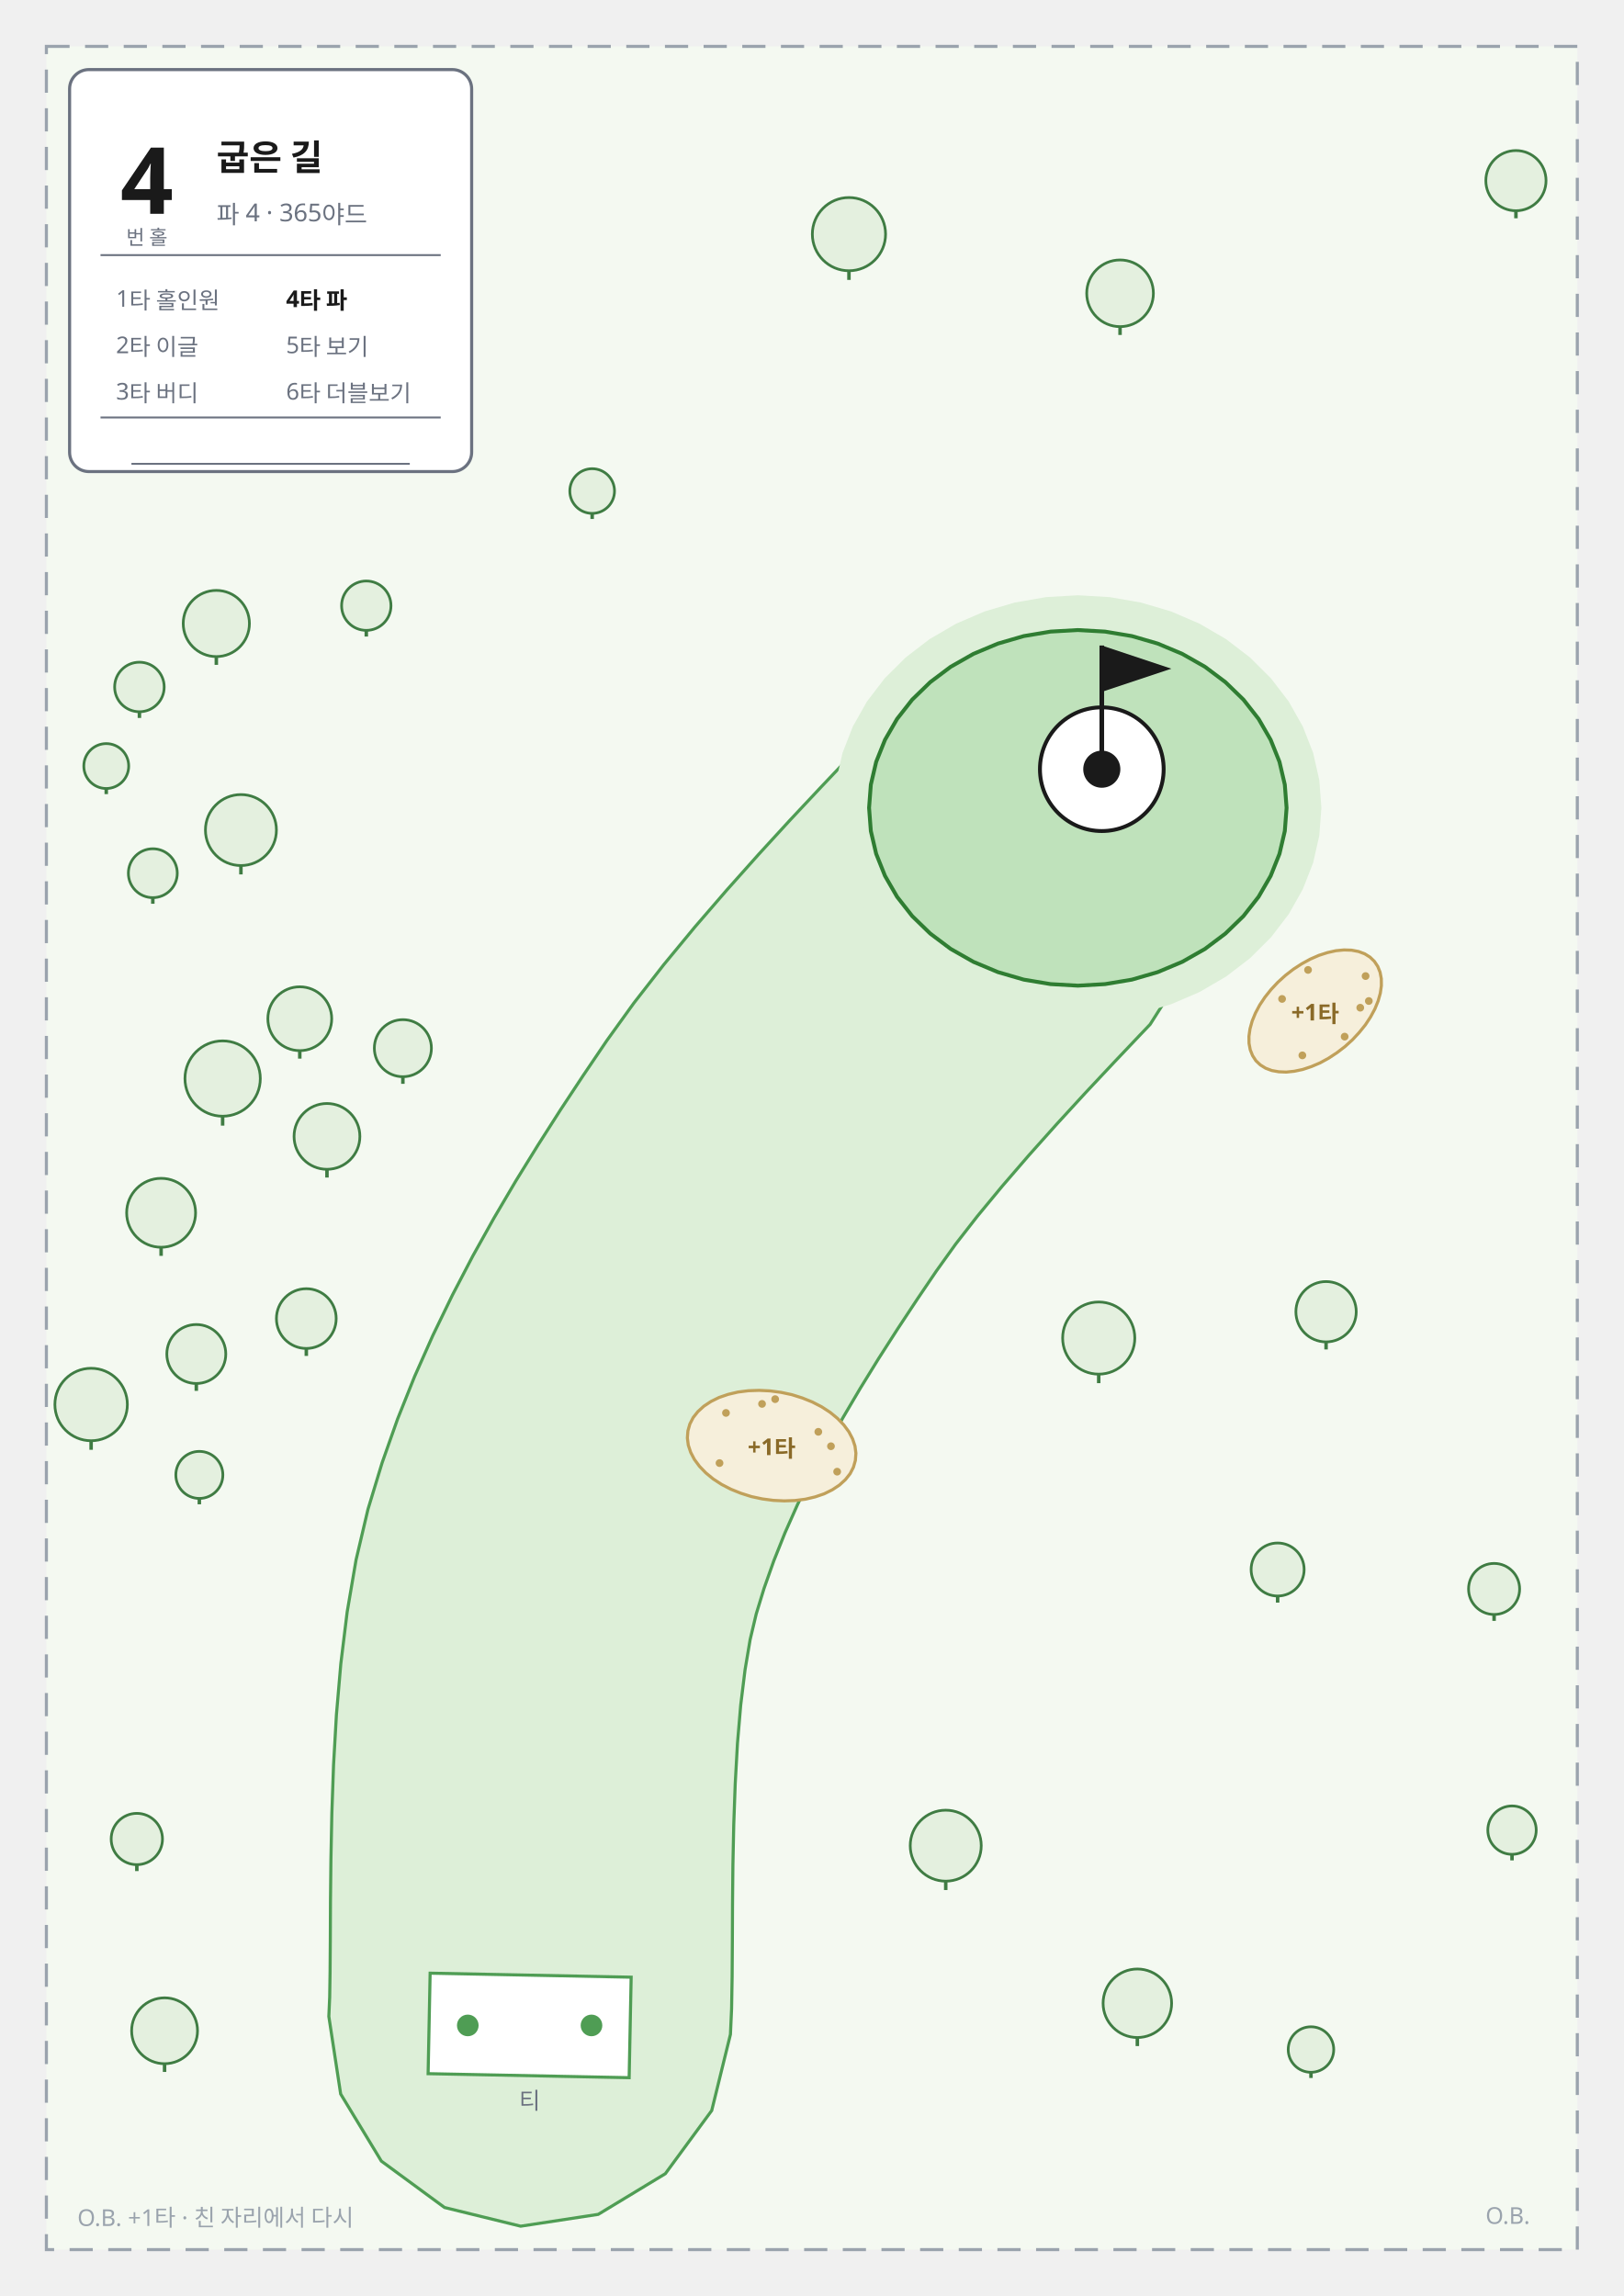
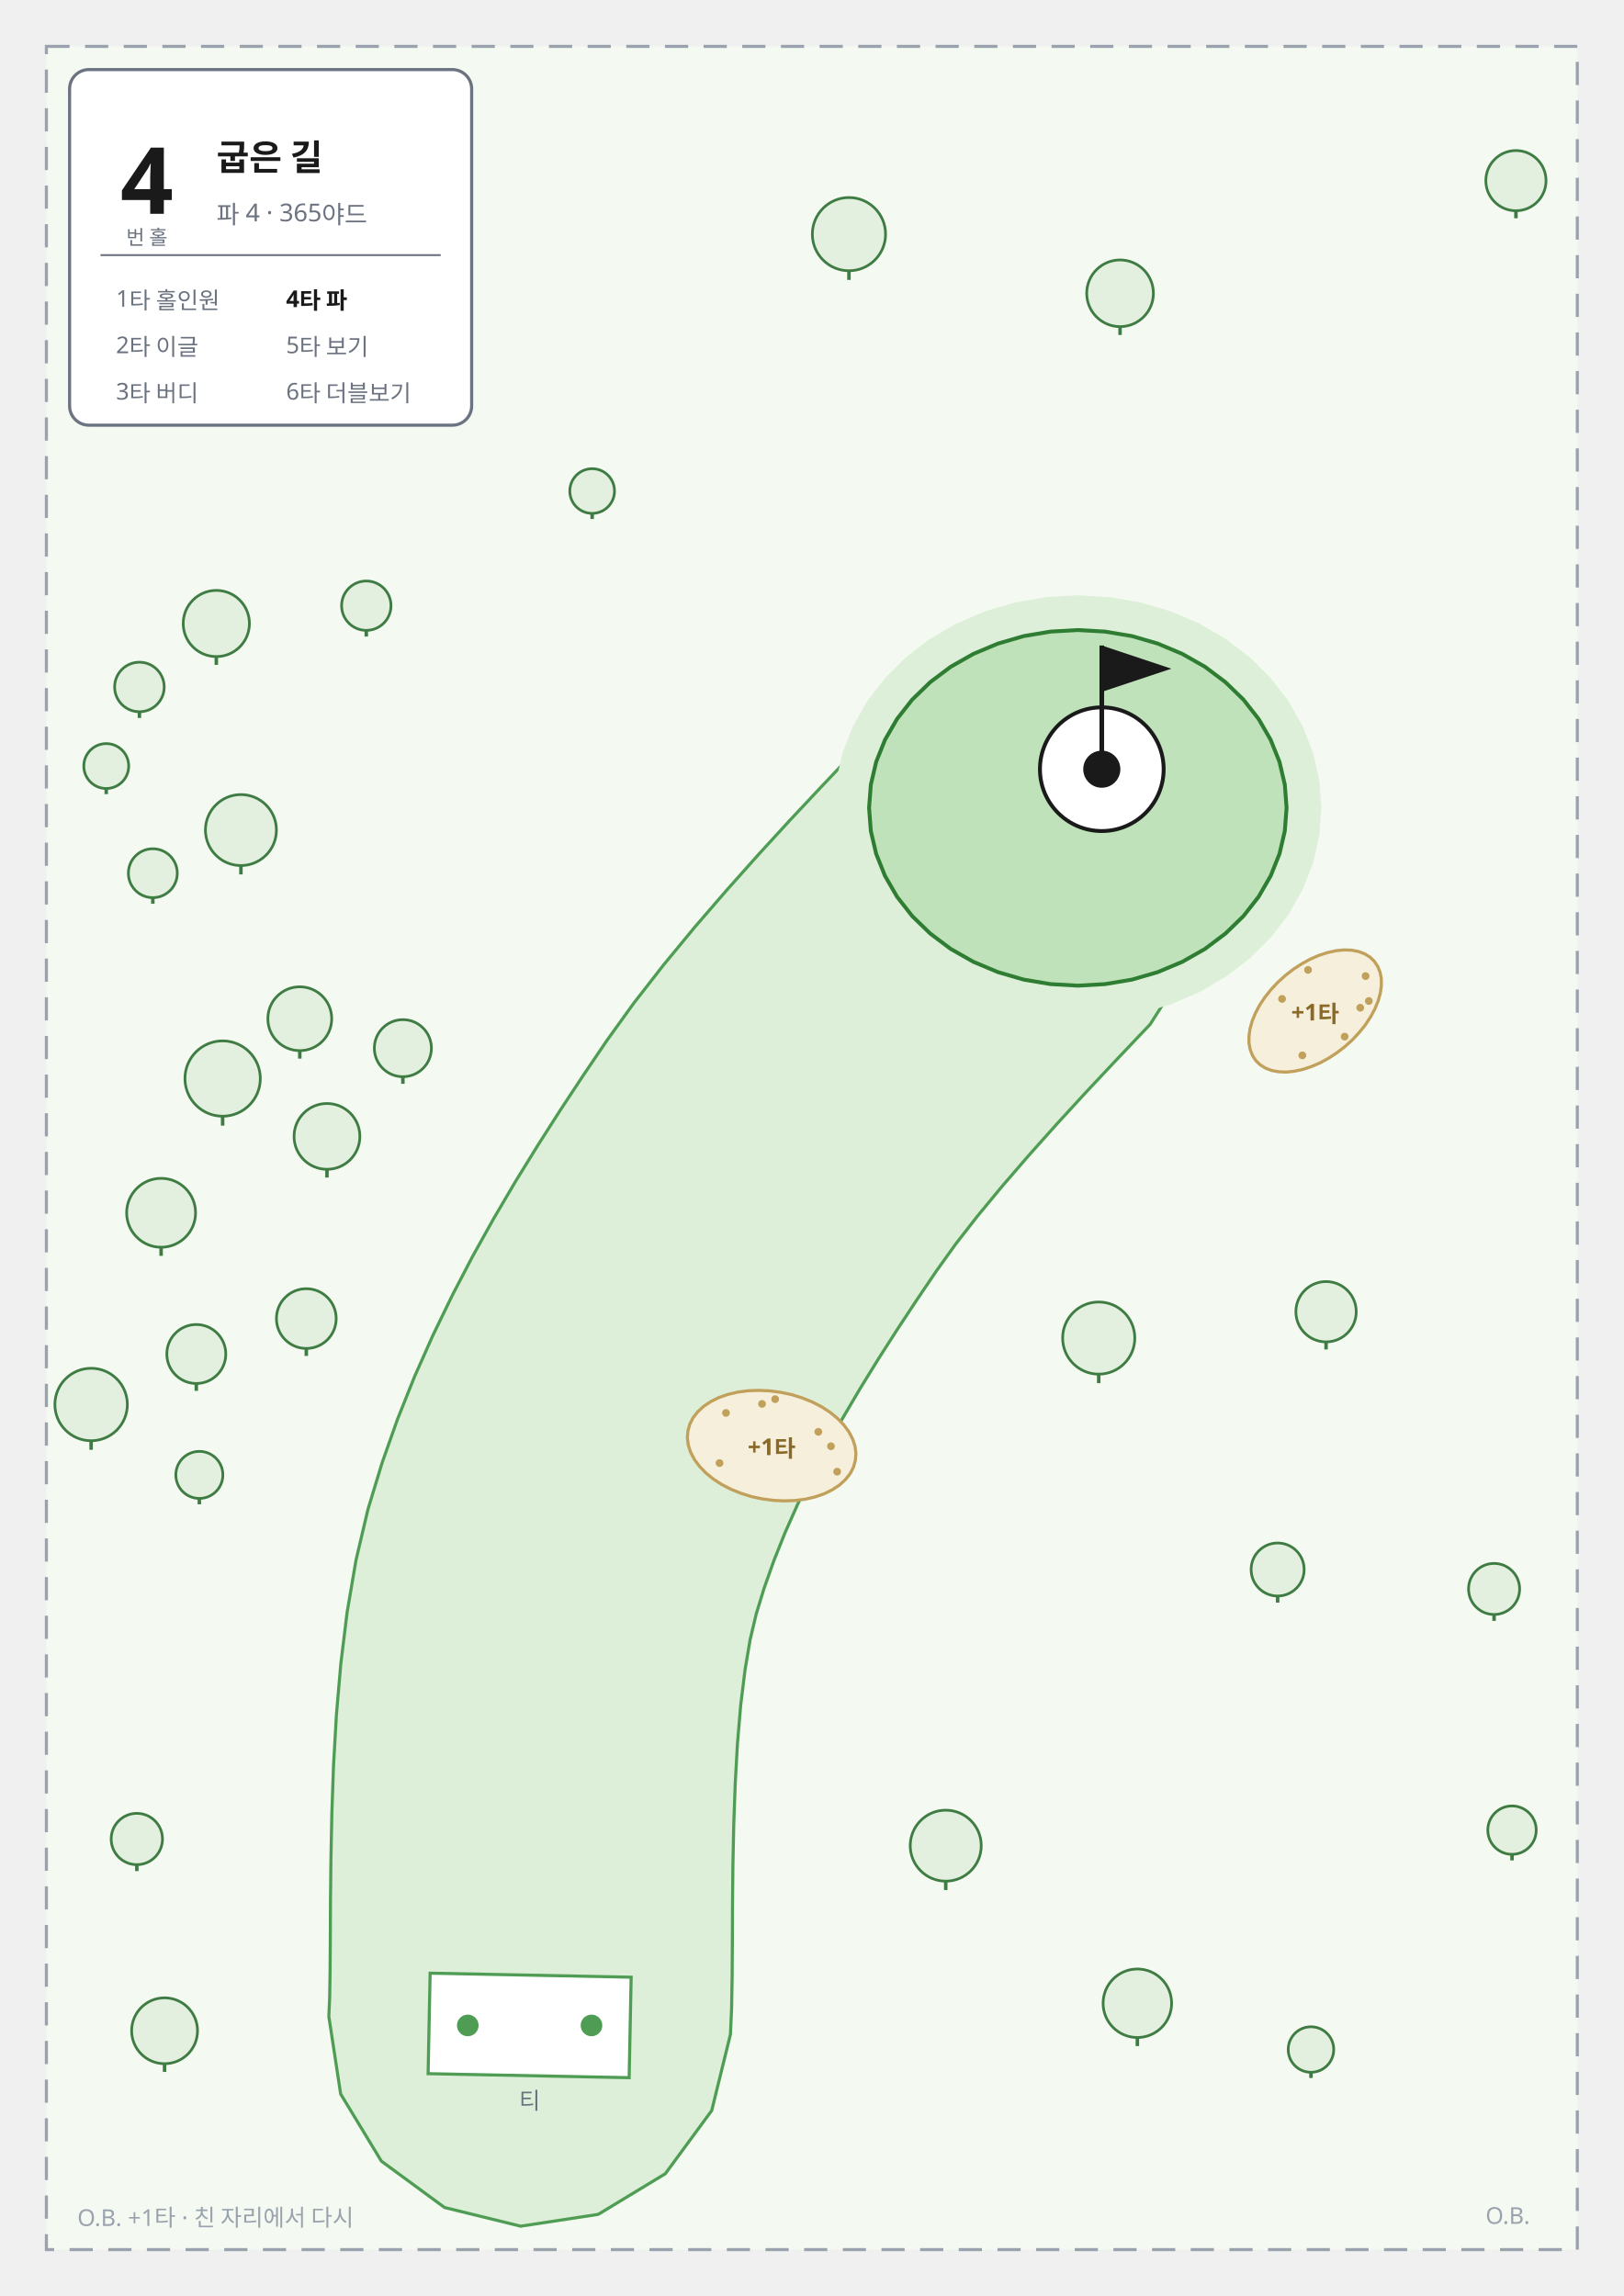
<svg xmlns="http://www.w3.org/2000/svg" width="210mm" height="297mm" viewBox="0 0 210 297" font-family="Noto Sans KR">
  <g id="pc-art" fill="#1a1a1a" stroke="none">
    <rect x="6" y="6" width="198" height="285" fill="#f4f9f1" stroke="#9aa3ad" stroke-width="0.4" stroke-dasharray="3 2" />
    <path d="M42.53 260.84 L42.64 258.32 L42.69 255.1 L42.72 250.91 L42.74 245.98 L42.8 240.48 L42.92 234.55 L43.14 228.29 L43.51 221.82 L44.08 215.21 L44.9 208.52 L46.05 201.78 L47.59 195.24 L49.42 189.22 L51.42 183.56 L53.62 178.06 L56 172.71 L58.52 167.51 L61.16 162.45 L63.9 157.54 L66.72 152.75 L69.6 148.09 L72.5 143.55 L75.42 139.13 L78.48 134.61 L81.98 129.75 L85.86 124.77 L89.89 119.89 L94.01 115.12 L98.15 110.48 L102.22 106.04 L106.15 101.85 L109.82 97.98 L111.14 96.6 L119.44 90.77 L129.34 88.56 L139.34 90.31 L147.9 95.75 L153.73 104.05 L155.94 113.95 L154.19 123.94 L148.75 132.51 L147.52 133.8 L144 137.51 L140.36 141.39 L136.69 145.39 L133.07 149.44 L129.61 153.45 L126.41 157.32 L123.6 160.93 L121.12 164.39 L118.64 168.05 L116.09 171.91 L113.62 175.76 L111.26 179.59 L109.02 183.39 L106.91 187.17 L104.95 190.92 L103.15 194.62 L101.52 198.29 L100.08 201.9 L98.82 205.46 L97.81 208.76 L97.02 212.08 L96.36 216 L95.8 220.55 L95.38 225.51 L95.09 230.72 L94.9 236.02 L94.79 241.27 L94.74 246.36 L94.72 251.18 L94.69 255.67 L94.62 259.83 L94.47 263.16 L92.05 273.01 L86.05 281.18 L77.37 286.44 L67.34 287.97 L57.49 285.55 L49.32 279.55 L44.06 270.87 Z" fill="#ddefd8" stroke="#4f9d54" stroke-width="0.4" />
    <path d="M170.9 104.5 L170.63 108.09 L169.83 111.62 L168.5 115.02 L166.68 118.25 L164.39 121.24 L161.67 123.95 L158.58 126.32 L155.15 128.32 L151.45 129.91 L147.55 131.06 L143.51 131.76 L139.4 132 L135.29 131.76 L131.25 131.06 L127.35 129.91 L123.65 128.32 L120.22 126.32 L117.13 123.95 L114.41 121.24 L112.12 118.25 L110.3 115.02 L108.97 111.62 L108.17 108.09 L107.9 104.5 L108.17 100.91 L108.97 97.38 L110.3 93.98 L112.12 90.75 L114.41 87.76 L117.13 85.05 L120.22 82.68 L123.65 80.68 L127.35 79.09 L131.25 77.94 L135.29 77.24 L139.4 77 L143.51 77.24 L147.55 77.94 L151.45 79.09 L155.15 80.68 L158.58 82.68 L161.67 85.05 L164.39 87.76 L166.68 90.75 L168.5 93.98 L169.83 97.38 L170.63 100.91 Z" fill="#ddefd8" stroke="none" />
    <path d="M166.4 104.5 L166.17 107.5 L165.48 110.45 L164.34 113.3 L162.78 116 L160.82 118.5 L158.49 120.76 L155.84 122.75 L152.9 124.42 L149.73 125.75 L146.39 126.72 L142.92 127.3 L139.4 127.5 L135.88 127.3 L132.41 126.72 L129.07 125.75 L125.9 124.42 L122.96 122.75 L120.31 120.76 L117.98 118.5 L116.02 116 L114.46 113.3 L113.32 110.45 L112.63 107.5 L112.4 104.5 L112.63 101.5 L113.32 98.55 L114.46 95.7 L116.02 93 L117.98 90.5 L120.31 88.24 L122.96 86.25 L125.9 84.58 L129.07 83.25 L132.41 82.28 L135.88 81.7 L139.4 81.5 L142.92 81.7 L146.39 82.28 L149.73 83.25 L152.9 84.58 L155.84 86.25 L158.49 88.24 L160.82 90.5 L162.78 93 L164.34 95.7 L165.48 98.55 L166.17 101.5 Z" fill="#bfe2bb" stroke="#2f7d32" stroke-width="0.5" />
    <path d="M110.63 188.91 L110.38 189.79 L109.95 190.63 L109.34 191.4 L108.57 192.1 L107.65 192.71 L106.6 193.23 L105.43 193.63 L104.16 193.93 L102.82 194.1 L101.43 194.15 L100.01 194.08 L98.58 193.89 L97.18 193.59 L95.82 193.16 L94.53 192.64 L93.33 192.02 L92.24 191.31 L91.28 190.52 L90.47 189.68 L89.81 188.79 L89.33 187.87 L89.02 186.94 L88.9 186.01 L88.97 185.09 L89.22 184.21 L89.65 183.37 L90.26 182.6 L91.03 181.9 L91.95 181.29 L93 180.77 L94.17 180.37 L95.44 180.07 L96.78 179.9 L98.17 179.85 L99.59 179.92 L101.02 180.11 L102.42 180.41 L103.78 180.84 L105.07 181.36 L106.27 181.98 L107.36 182.69 L108.32 183.48 L109.13 184.32 L109.79 185.21 L110.27 186.13 L110.58 187.06 L110.7 187.99 Z" fill="#f6efdb" stroke="#c0a05a" stroke-width="0.4" />
    <circle cx="98.558" cy="181.602" r="0.5" fill="#c0a05a" stroke="none" />
    <circle cx="107.472" cy="187.078" r="0.5" fill="#c0a05a" stroke="none" />
    <circle cx="105.837" cy="185.213" r="0.5" fill="#c0a05a" stroke="none" />
    <circle cx="100.255" cy="180.988" r="0.5" fill="#c0a05a" stroke="none" />
    <circle cx="93.059" cy="189.258" r="0.5" fill="#c0a05a" stroke="none" />
    <circle cx="93.895" cy="182.769" r="0.5" fill="#c0a05a" stroke="none" />
    <circle cx="108.273" cy="190.368" r="0.5" fill="#c0a05a" stroke="none" />
    <text x="99.8" y="187" font-size="3" dominant-baseline="central" fill="#8a6a28" text-anchor="middle" font-weight="bold">+1타</text>
    <path d="M177.75 124.35 L178.19 125.01 L178.49 125.76 L178.65 126.6 L178.66 127.51 L178.52 128.48 L178.24 129.48 L177.82 130.51 L177.26 131.55 L176.59 132.57 L175.8 133.55 L174.92 134.5 L173.95 135.38 L172.92 136.17 L171.84 136.88 L170.73 137.49 L169.6 137.97 L168.49 138.34 L167.4 138.57 L166.36 138.68 L165.39 138.64 L164.49 138.48 L163.69 138.18 L163 137.75 L162.43 137.21 L162 136.55 L161.7 135.8 L161.54 134.96 L161.53 134.05 L161.67 133.08 L161.95 132.07 L162.37 131.05 L162.92 130.01 L163.6 128.99 L164.39 128 L165.27 127.06 L166.24 126.18 L167.27 125.38 L168.35 124.68 L169.46 124.07 L170.58 123.58 L171.7 123.22 L172.78 122.98 L173.82 122.88 L174.8 122.91 L175.7 123.08 L176.5 123.38 L177.19 123.81 Z" fill="#f6efdb" stroke="#c0a05a" stroke-width="0.4" />
    <circle cx="176.617" cy="126.259" r="0.5" fill="#c0a05a" stroke="none" />
    <circle cx="168.44" cy="136.518" r="0.5" fill="#c0a05a" stroke="none" />
    <circle cx="173.909" cy="134.093" r="0.5" fill="#c0a05a" stroke="none" />
    <circle cx="177.035" cy="129.487" r="0.5" fill="#c0a05a" stroke="none" />
    <circle cx="169.175" cy="125.465" r="0.5" fill="#c0a05a" stroke="none" />
    <circle cx="175.928" cy="130.353" r="0.5" fill="#c0a05a" stroke="none" />
    <circle cx="165.816" cy="129.217" r="0.5" fill="#c0a05a" stroke="none" />
    <text x="170.094" y="130.779" font-size="3" dominant-baseline="central" fill="#8a6a28" text-anchor="middle" font-weight="bold">+1타</text>
    <line x1="19.765" y1="114.693" x2="19.765" y2="116.906" stroke="#3f7c43" stroke-width="0.45" />
    <circle cx="19.765" cy="112.954" r="3.162" fill="#e4f0df" stroke="#3f7c43" stroke-width="0.35" />
    <line x1="42.288" y1="149.341" x2="42.288" y2="152.32" stroke="#3f7c43" stroke-width="0.45" />
    <circle cx="42.288" cy="147" r="4.256" fill="#e4f0df" stroke="#3f7c43" stroke-width="0.35" />
    <line x1="25.782" y1="192.46" x2="25.782" y2="194.59" stroke="#3f7c43" stroke-width="0.45" />
    <circle cx="25.782" cy="190.787" r="3.042" fill="#e4f0df" stroke="#3f7c43" stroke-width="0.35" />
    <line x1="20.837" y1="159.332" x2="20.837" y2="162.452" stroke="#3f7c43" stroke-width="0.45" />
    <circle cx="20.837" cy="156.881" r="4.457" fill="#e4f0df" stroke="#3f7c43" stroke-width="0.35" />
    <line x1="13.742" y1="100.69" x2="13.742" y2="102.722" stroke="#3f7c43" stroke-width="0.45" />
    <circle cx="13.742" cy="99.093" r="2.903" fill="#e4f0df" stroke="#3f7c43" stroke-width="0.35" />
    <line x1="38.772" y1="134.048" x2="38.772" y2="136.938" stroke="#3f7c43" stroke-width="0.45" />
    <circle cx="38.772" cy="131.777" r="4.129" fill="#e4f0df" stroke="#3f7c43" stroke-width="0.35" />
    <line x1="27.978" y1="83.007" x2="27.978" y2="86.004" stroke="#3f7c43" stroke-width="0.45" />
    <circle cx="27.978" cy="80.653" r="4.281" fill="#e4f0df" stroke="#3f7c43" stroke-width="0.35" />
    <line x1="25.389" y1="177.245" x2="25.389" y2="179.915" stroke="#3f7c43" stroke-width="0.45" />
    <circle cx="25.389" cy="175.148" r="3.813" fill="#e4f0df" stroke="#3f7c43" stroke-width="0.35" />
    <line x1="31.16" y1="109.898" x2="31.16" y2="113.11" stroke="#3f7c43" stroke-width="0.45" />
    <circle cx="31.16" cy="107.373" r="4.59" fill="#e4f0df" stroke="#3f7c43" stroke-width="0.35" />
    <line x1="47.374" y1="80.105" x2="47.374" y2="82.34" stroke="#3f7c43" stroke-width="0.45" />
    <circle cx="47.374" cy="78.349" r="3.193" fill="#e4f0df" stroke="#3f7c43" stroke-width="0.35" />
    <line x1="11.786" y1="184.258" x2="11.786" y2="187.538" stroke="#3f7c43" stroke-width="0.45" />
    <circle cx="11.786" cy="181.681" r="4.686" fill="#e4f0df" stroke="#3f7c43" stroke-width="0.35" />
    <line x1="18.031" y1="90.627" x2="18.031" y2="92.87" stroke="#3f7c43" stroke-width="0.45" />
    <circle cx="18.031" cy="88.865" r="3.204" fill="#e4f0df" stroke="#3f7c43" stroke-width="0.35" />
    <line x1="28.794" y1="142.195" x2="28.794" y2="145.606" stroke="#3f7c43" stroke-width="0.45" />
    <circle cx="28.794" cy="139.516" r="4.872" fill="#e4f0df" stroke="#3f7c43" stroke-width="0.35" />
    <line x1="39.616" y1="172.69" x2="39.616" y2="175.395" stroke="#3f7c43" stroke-width="0.45" />
    <circle cx="39.616" cy="170.565" r="3.864" fill="#e4f0df" stroke="#3f7c43" stroke-width="0.35" />
    <line x1="52.106" y1="137.616" x2="52.106" y2="140.199" stroke="#3f7c43" stroke-width="0.45" />
    <circle cx="52.106" cy="135.587" r="3.69" fill="#e4f0df" stroke="#3f7c43" stroke-width="0.35" />
    <line x1="17.697" y1="239.711" x2="17.697" y2="242.034" stroke="#3f7c43" stroke-width="0.45" />
    <circle cx="17.697" cy="237.886" r="3.318" fill="#e4f0df" stroke="#3f7c43" stroke-width="0.35" />
    <line x1="122.316" y1="241.273" x2="122.316" y2="244.487" stroke="#3f7c43" stroke-width="0.45" />
    <circle cx="122.316" cy="238.748" r="4.591" fill="#e4f0df" stroke="#3f7c43" stroke-width="0.35" />
    <line x1="169.553" y1="266.737" x2="169.553" y2="268.797" stroke="#3f7c43" stroke-width="0.45" />
    <circle cx="169.553" cy="265.118" r="2.943" fill="#e4f0df" stroke="#3f7c43" stroke-width="0.35" />
    <line x1="21.285" y1="265.034" x2="21.285" y2="268.017" stroke="#3f7c43" stroke-width="0.45" />
    <circle cx="21.285" cy="262.691" r="4.261" fill="#e4f0df" stroke="#3f7c43" stroke-width="0.35" />
    <line x1="193.237" y1="207.356" x2="193.237" y2="209.668" stroke="#3f7c43" stroke-width="0.45" />
    <circle cx="193.237" cy="205.54" r="3.302" fill="#e4f0df" stroke="#3f7c43" stroke-width="0.35" />
    <line x1="147.099" y1="261.569" x2="147.099" y2="264.67" stroke="#3f7c43" stroke-width="0.45" />
    <circle cx="147.099" cy="259.132" r="4.431" fill="#e4f0df" stroke="#3f7c43" stroke-width="0.35" />
    <line x1="144.861" y1="40.311" x2="144.861" y2="43.329" stroke="#3f7c43" stroke-width="0.45" />
    <circle cx="144.861" cy="37.939" r="4.312" fill="#e4f0df" stroke="#3f7c43" stroke-width="0.35" />
    <line x1="76.587" y1="65.109" x2="76.587" y2="67.131" stroke="#3f7c43" stroke-width="0.45" />
    <circle cx="76.587" cy="63.519" r="2.89" fill="#e4f0df" stroke="#3f7c43" stroke-width="0.35" />
    <line x1="196.062" y1="25.509" x2="196.062" y2="28.234" stroke="#3f7c43" stroke-width="0.45" />
    <circle cx="196.062" cy="23.368" r="3.893" fill="#e4f0df" stroke="#3f7c43" stroke-width="0.35" />
    <line x1="195.555" y1="238.46" x2="195.555" y2="240.651" stroke="#3f7c43" stroke-width="0.45" />
    <circle cx="195.555" cy="236.738" r="3.13" fill="#e4f0df" stroke="#3f7c43" stroke-width="0.35" />
    <line x1="165.241" y1="204.909" x2="165.241" y2="207.309" stroke="#3f7c43" stroke-width="0.45" />
    <circle cx="165.241" cy="203.024" r="3.428" fill="#e4f0df" stroke="#3f7c43" stroke-width="0.35" />
    <line x1="171.505" y1="171.826" x2="171.505" y2="174.558" stroke="#3f7c43" stroke-width="0.45" />
    <circle cx="171.505" cy="169.68" r="3.902" fill="#e4f0df" stroke="#3f7c43" stroke-width="0.35" />
    <line x1="142.102" y1="175.653" x2="142.102" y2="178.919" stroke="#3f7c43" stroke-width="0.45" />
    <circle cx="142.102" cy="173.087" r="4.666" fill="#e4f0df" stroke="#3f7c43" stroke-width="0.35" />
    <line x1="109.799" y1="32.893" x2="109.799" y2="36.207" stroke="#3f7c43" stroke-width="0.45" />
    <circle cx="109.799" cy="30.288" r="4.735" fill="#e4f0df" stroke="#3f7c43" stroke-width="0.35" />
    <text x="10" y="286.5" font-size="3" dominant-baseline="central" fill="#9aa3ad" text-anchor="start">O.B. +1타 · 친 자리에서 다시</text>
    <text x="195" y="286.5" font-size="3" dominant-baseline="central" fill="#9aa3ad" text-anchor="middle">O.B.</text>
    <path d="M55.37 268.24 L55.63 255.24 L81.63 255.76 L81.37 268.76 Z" fill="#ffffff" stroke="#4f9d54" stroke-width="0.4" />
    <circle cx="60.5" cy="262" r="1.4" fill="#4f9d54" stroke="none" />
    <circle cx="76.5" cy="262" r="1.4" fill="#4f9d54" stroke="none" />
    <text x="68.5" y="271.5" font-size="3" dominant-baseline="central" fill="#6b7280" text-anchor="middle">티</text>
    <circle cx="142.5" cy="99.5" r="8" fill="#ffffff" stroke="#1a1a1a" stroke-width="0.5" />
    <circle cx="142.5" cy="99.5" r="2.4" fill="#1a1a1a" stroke="none" />
    <line x1="142.5" y1="99.5" x2="142.5" y2="83.5" stroke="#1a1a1a" stroke-width="0.6" />
    <path d="M142.5 83.5 L151.5 86.5 L142.5 89.5 Z" fill="#1a1a1a" stroke="none" />
-     <rect x="9" y="9" width="52" height="52" fill="#ffffff" stroke="#6b7280" stroke-width="0.4" rx="2.5" />
+     <rect x="9" y="9" width="52" height="46" fill="#ffffff" stroke="#6b7280" stroke-width="0.4" rx="2.5" />
    <text x="19" y="23" font-size="12" dominant-baseline="central" text-anchor="middle" font-weight="bold">4</text>
    <text x="19" y="30.5" font-size="2.6" dominant-baseline="central" fill="#6b7280" text-anchor="middle">번 홀</text>
    <text x="28" y="20" font-size="4.6" dominant-baseline="central" text-anchor="start" font-weight="bold">굽은 길</text>
    <text x="28" y="27.5" font-size="3.2" dominant-baseline="central" fill="#6b7280" text-anchor="start">파 4 · 365야드</text>
    <line x1="13" y1="33" x2="57" y2="33" stroke="#6b7280" stroke-width="0.25" />
-     <line x1="13" y1="54" x2="57" y2="54" stroke="#6b7280" stroke-width="0.25" />
    <text x="15" y="38.5" font-size="3" dominant-baseline="central" text-anchor="start" fill="#6b7280">1타 홀인원</text>
    <text x="15" y="44.5" font-size="3" dominant-baseline="central" text-anchor="start" fill="#6b7280">2타 이글</text>
    <text x="15" y="50.5" font-size="3" dominant-baseline="central" text-anchor="start" fill="#6b7280">3타 버디</text>
    <text x="37" y="38.5" font-size="3" dominant-baseline="central" text-anchor="start" font-weight="bold" fill="#1a1a1a">4타 파</text>
    <text x="37" y="44.5" font-size="3" dominant-baseline="central" text-anchor="start" fill="#6b7280">5타 보기</text>
    <text x="37" y="50.5" font-size="3" dominant-baseline="central" text-anchor="start" fill="#6b7280">6타 더블보기</text>
-     <line x1="17" y1="60" x2="53" y2="60" stroke="#6b7280" stroke-width="0.25" />
  </g>
  <g id="pc-slot" />
</svg>
